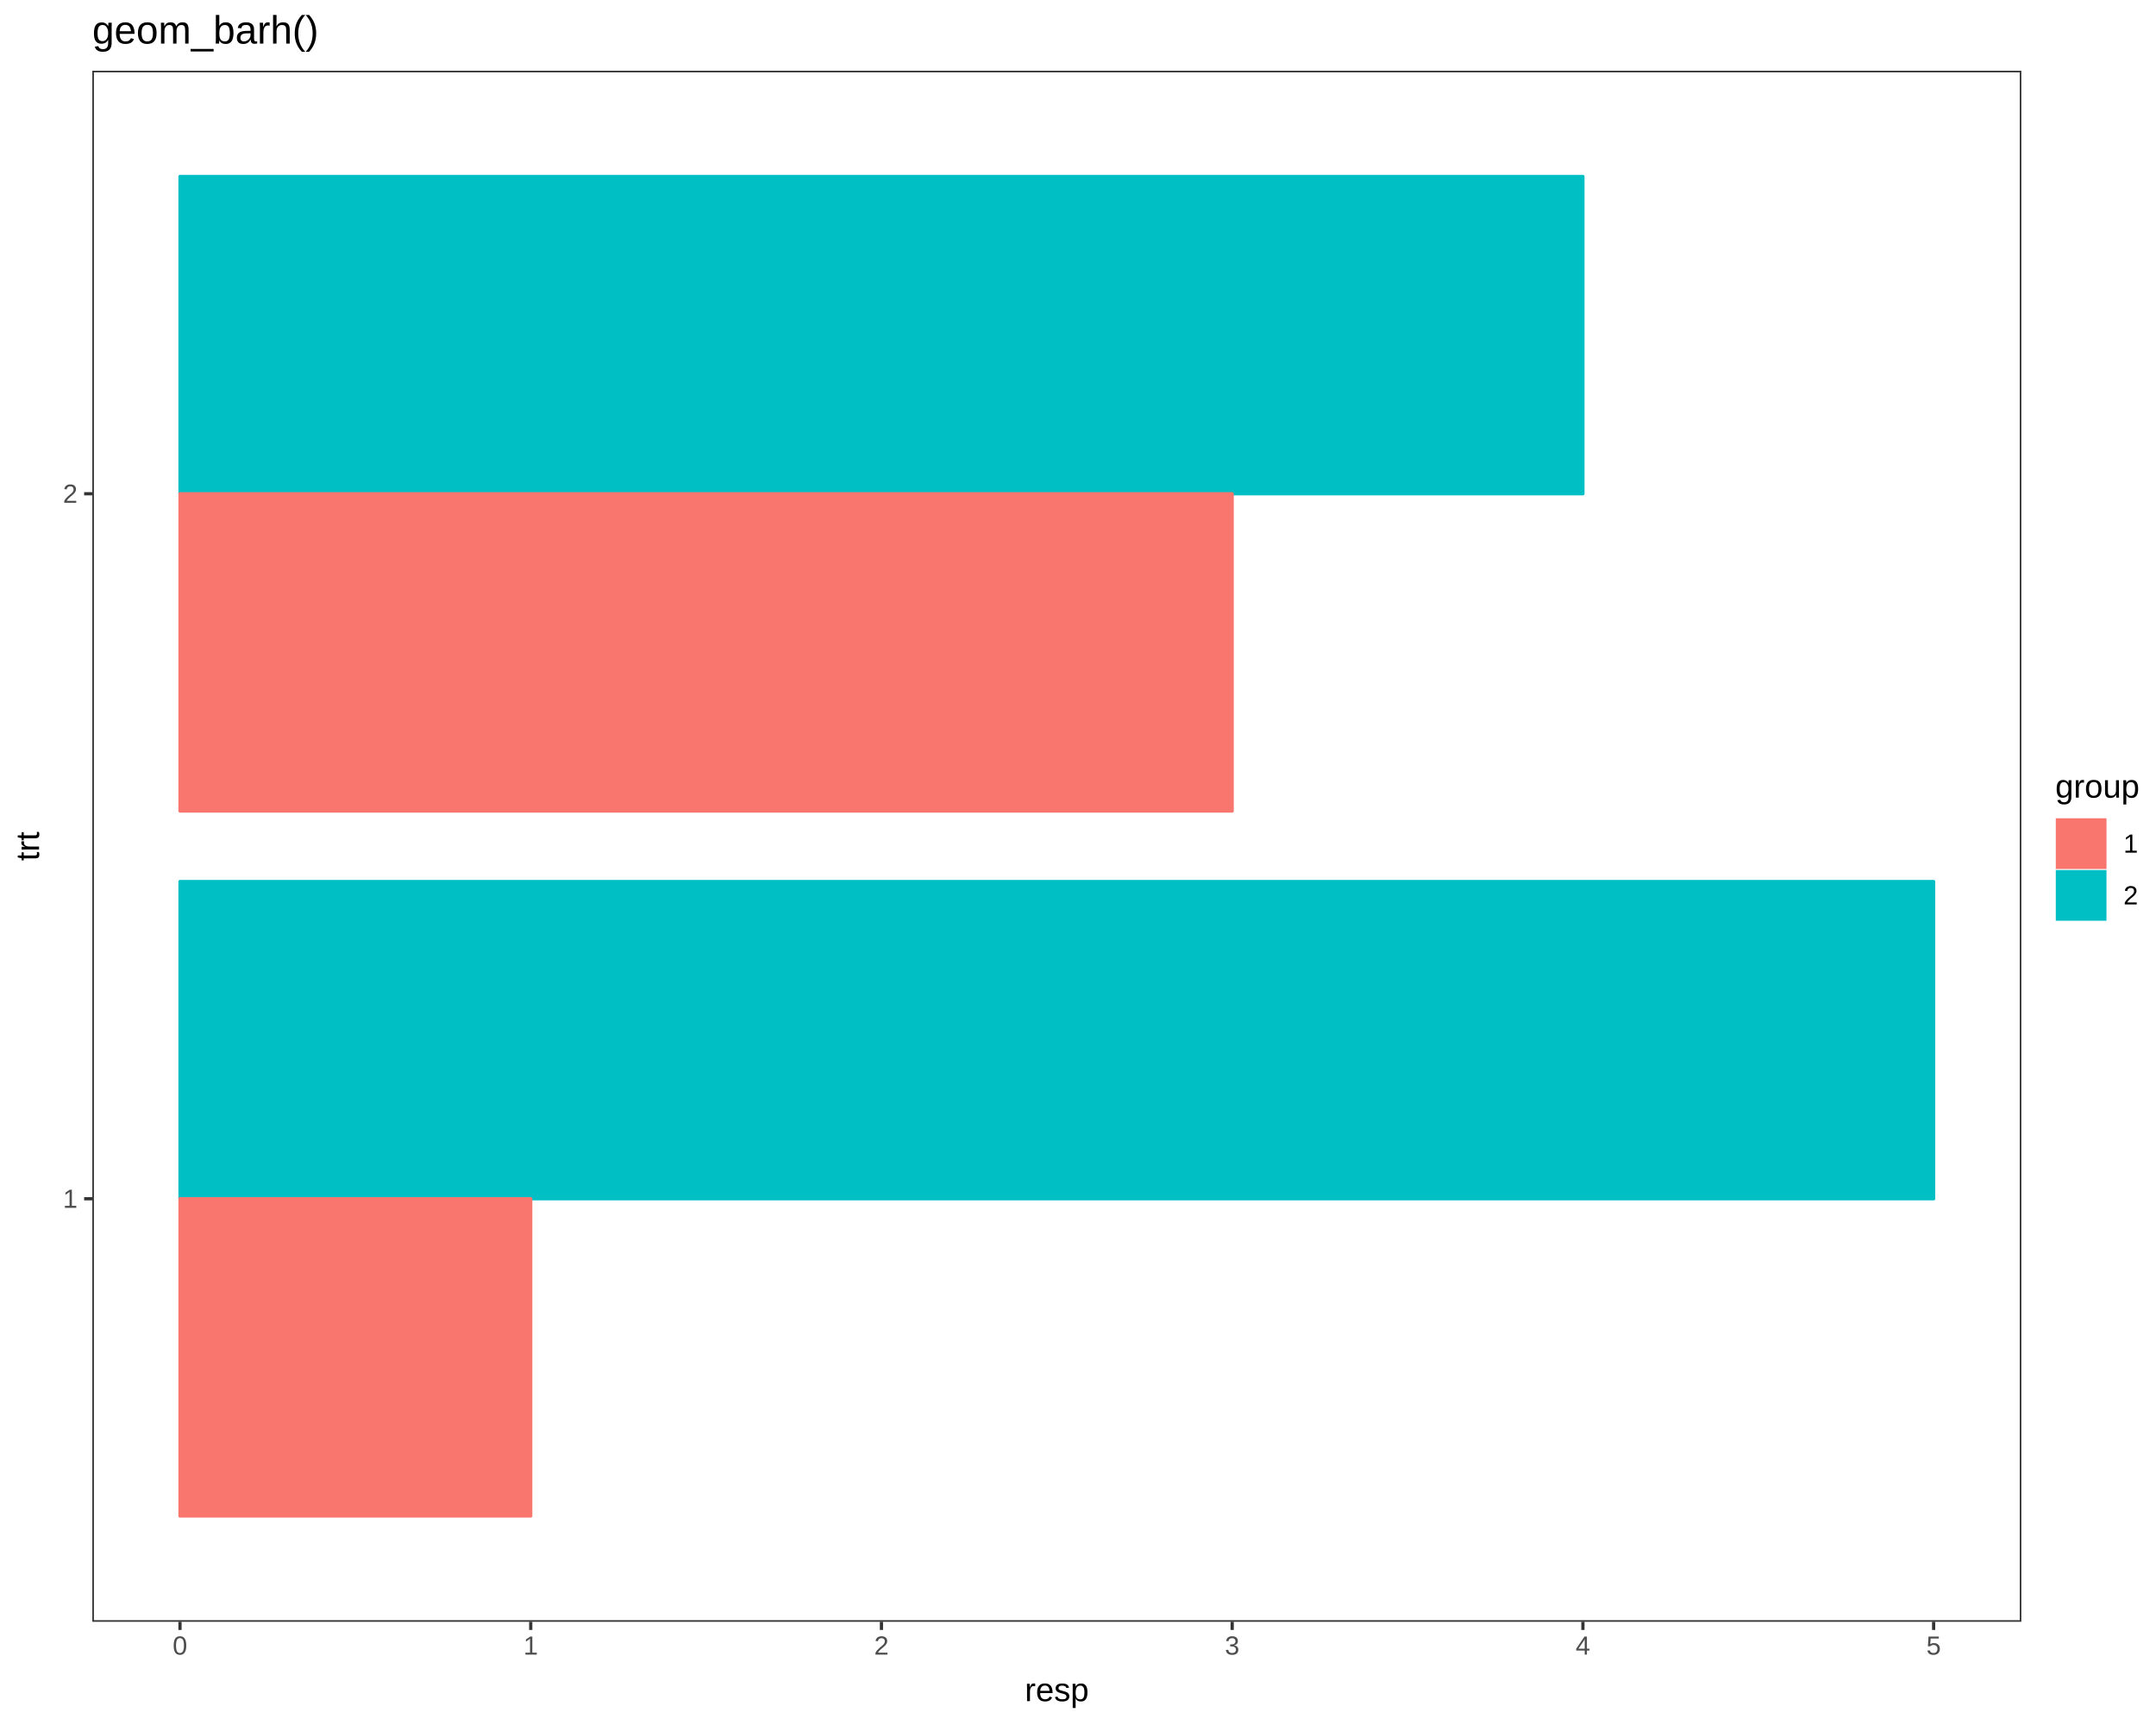
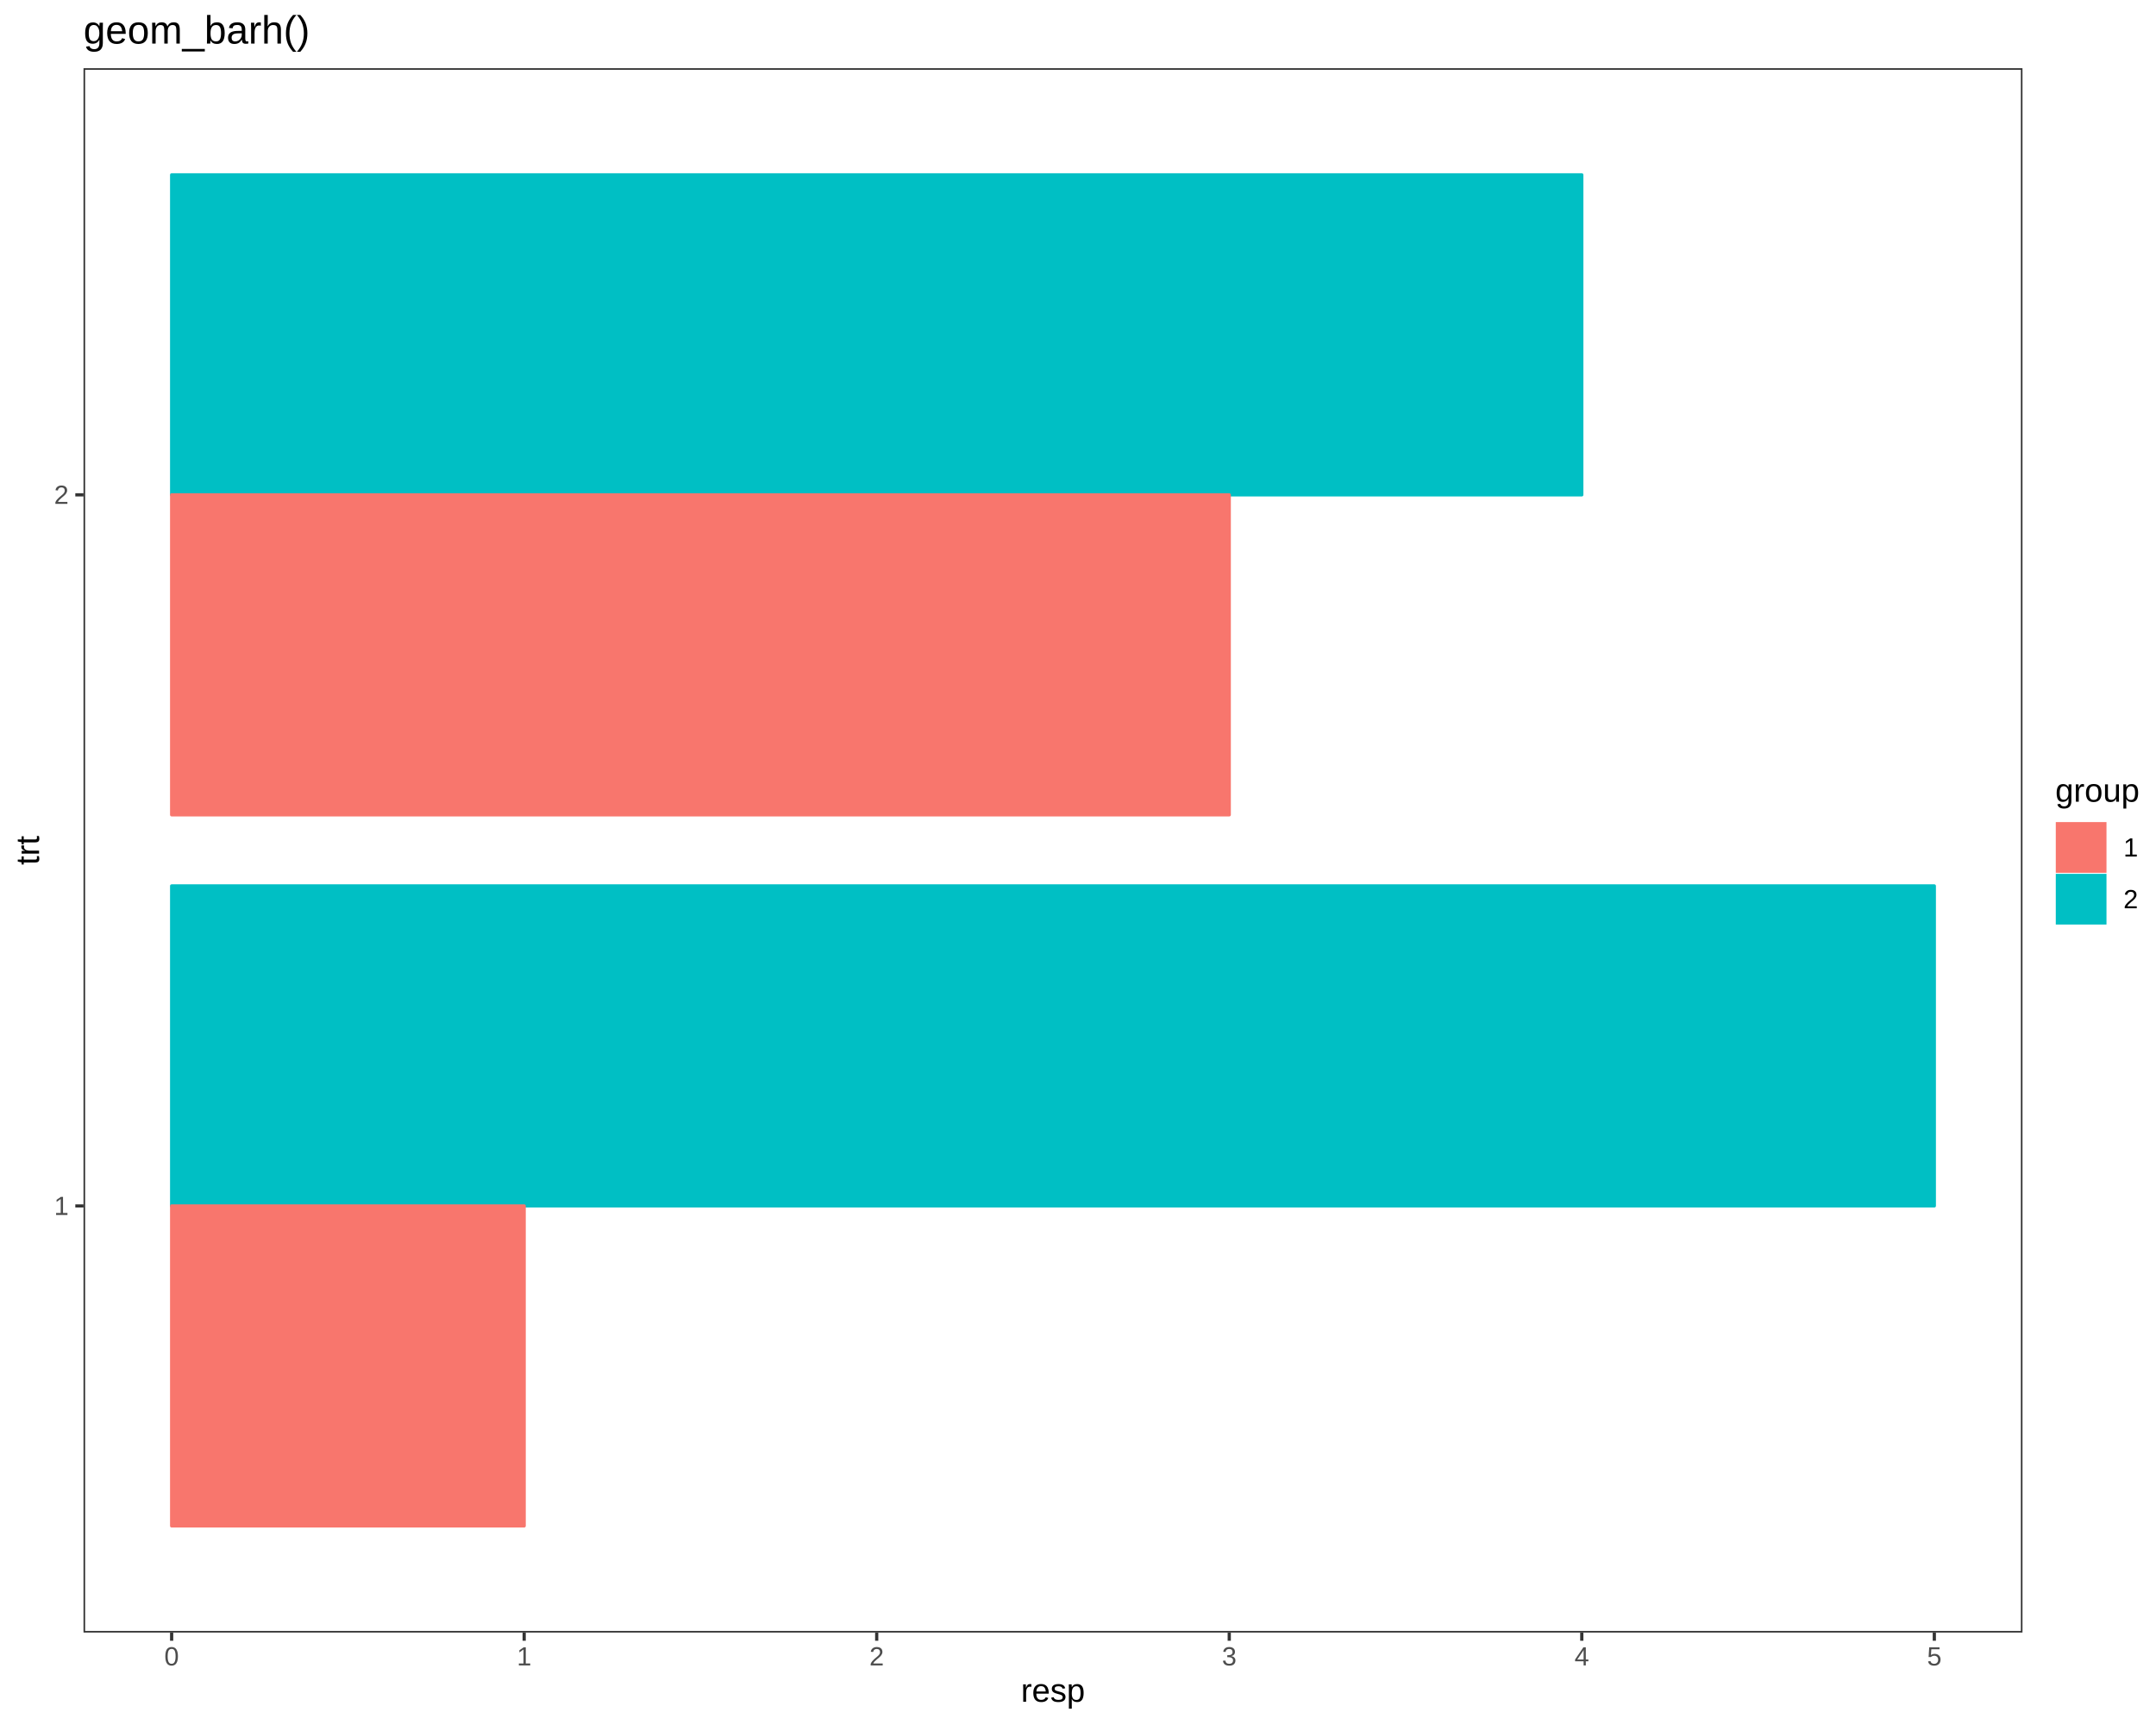
<svg xmlns="http://www.w3.org/2000/svg" viewBox="0 0 720.00 576.00">
  <defs>
    <style type="text/css">
    line, polyline, polygon, path, rect, circle {
      fill: none;
      stroke: #000000;
      stroke-linecap: round;
      stroke-linejoin: round;
      stroke-miterlimit: 10.00;
    }
  </style>
  </defs>
  <rect width="100%" height="100%" style="stroke: none; fill: #FFFFFF;" />
  <rect x="0.00" y="0.00" width="720.00" height="576.00" style="stroke-width: 1.07; stroke: #FFFFFF; fill: #FFFFFF;" />
  <defs>
-     <clipPath id="cpMzAuODN8Njc1LjAzfDU0MS41M3wyMy42Mg==">
-       <rect x="30.83" y="23.62" width="644.20" height="517.91" />
+     <clipPath id="cpMjcuODl8Njc1LjQxfDU0NS4xM3wyMi43Nw==">
+       <rect x="27.89" y="22.77" width="647.52" height="522.36" />
    </clipPath>
  </defs>
-   <rect x="30.83" y="23.62" width="644.20" height="517.91" style="stroke-width: 1.07; stroke: none; fill: #FFFFFF;" clip-path="url(#cpMzAuODN8Njc1LjAzfDU0MS41M3wyMy42Mg==)" />
-   <rect x="60.11" y="294.35" width="585.63" height="105.94" style="stroke-width: 1.07; stroke: #00BFC4; stroke-linecap: butt; fill: #00BFC4;" clip-path="url(#cpMzAuODN8Njc1LjAzfDU0MS41M3wyMy42Mg==)" />
-   <rect x="60.11" y="400.28" width="117.13" height="105.94" style="stroke-width: 1.07; stroke: #F8766D; stroke-linecap: butt; fill: #F8766D;" clip-path="url(#cpMzAuODN8Njc1LjAzfDU0MS41M3wyMy42Mg==)" />
-   <rect x="60.11" y="58.93" width="468.51" height="105.94" style="stroke-width: 1.07; stroke: #00BFC4; stroke-linecap: butt; fill: #00BFC4;" clip-path="url(#cpMzAuODN8Njc1LjAzfDU0MS41M3wyMy42Mg==)" />
-   <rect x="60.11" y="164.87" width="351.38" height="105.94" style="stroke-width: 1.07; stroke: #F8766D; stroke-linecap: butt; fill: #F8766D;" clip-path="url(#cpMzAuODN8Njc1LjAzfDU0MS41M3wyMy42Mg==)" />
-   <rect x="30.83" y="23.62" width="644.20" height="517.91" style="stroke-width: 1.07; stroke: #333333;" clip-path="url(#cpMzAuODN8Njc1LjAzfDU0MS41M3wyMy42Mg==)" />
+   <rect x="27.89" y="22.77" width="647.52" height="522.36" style="stroke-width: 1.07; stroke: none; fill: #FFFFFF;" clip-path="url(#cpMjcuODl8Njc1LjQxfDU0NS4xM3wyMi43Nw==)" />
+   <rect x="57.32" y="295.82" width="588.65" height="106.85" style="stroke-width: 1.07; stroke: #00BFC4; stroke-linecap: butt; fill: #00BFC4;" clip-path="url(#cpMjcuODl8Njc1LjQxfDU0NS4xM3wyMi43Nw==)" />
+   <rect x="57.32" y="402.67" width="117.73" height="106.85" style="stroke-width: 1.07; stroke: #F8766D; stroke-linecap: butt; fill: #F8766D;" clip-path="url(#cpMjcuODl8Njc1LjQxfDU0NS4xM3wyMi43Nw==)" />
+   <rect x="57.32" y="58.39" width="470.92" height="106.85" style="stroke-width: 1.07; stroke: #00BFC4; stroke-linecap: butt; fill: #00BFC4;" clip-path="url(#cpMjcuODl8Njc1LjQxfDU0NS4xM3wyMi43Nw==)" />
+   <rect x="57.32" y="165.23" width="353.19" height="106.85" style="stroke-width: 1.07; stroke: #F8766D; stroke-linecap: butt; fill: #F8766D;" clip-path="url(#cpMjcuODl8Njc1LjQxfDU0NS4xM3wyMi43Nw==)" />
+   <rect x="27.89" y="22.77" width="647.52" height="522.36" style="stroke-width: 1.07; stroke: #333333;" clip-path="url(#cpMjcuODl8Njc1LjQxfDU0NS4xM3wyMi43Nw==)" />
  <defs>
    <clipPath id="cpMC4wMHw3MjAuMDB8NTc2LjAwfDAuMDA=">
      <rect x="0.00" y="0.00" width="720.00" height="576.00" />
    </clipPath>
  </defs>
  <g clip-path="url(#cpMC4wMHw3MjAuMDB8NTc2LjAwfDAuMDA=)">
-     <text x="21.01" y="403.31" style="font-size: 8.80px; fill: #4D4D4D; font-family: Liberation Sans;" textLength="4.89px" lengthAdjust="spacingAndGlyphs">1</text>
+     <text x="18.06" y="405.69" style="font-size: 8.80px; fill: #4D4D4D; font-family: Liberation Sans;" textLength="4.89px" lengthAdjust="spacingAndGlyphs">1</text>
  </g>
  <g clip-path="url(#cpMC4wMHw3MjAuMDB8NTc2LjAwfDAuMDA=)">
-     <text x="21.01" y="167.89" style="font-size: 8.80px; fill: #4D4D4D; font-family: Liberation Sans;" textLength="4.89px" lengthAdjust="spacingAndGlyphs">2</text>
+     <text x="18.06" y="168.26" style="font-size: 8.80px; fill: #4D4D4D; font-family: Liberation Sans;" textLength="4.89px" lengthAdjust="spacingAndGlyphs">2</text>
  </g>
-   <polyline points="28.09,400.28 30.83,400.28 " style="stroke-width: 1.07; stroke: #333333; stroke-linecap: butt;" clip-path="url(#cpMC4wMHw3MjAuMDB8NTc2LjAwfDAuMDA=)" />
-   <polyline points="28.09,164.87 30.83,164.87 " style="stroke-width: 1.07; stroke: #333333; stroke-linecap: butt;" clip-path="url(#cpMC4wMHw3MjAuMDB8NTc2LjAwfDAuMDA=)" />
-   <polyline points="60.11,544.27 60.11,541.53 " style="stroke-width: 1.07; stroke: #333333; stroke-linecap: butt;" clip-path="url(#cpMC4wMHw3MjAuMDB8NTc2LjAwfDAuMDA=)" />
-   <polyline points="177.24,544.27 177.24,541.53 " style="stroke-width: 1.07; stroke: #333333; stroke-linecap: butt;" clip-path="url(#cpMC4wMHw3MjAuMDB8NTc2LjAwfDAuMDA=)" />
-   <polyline points="294.36,544.27 294.36,541.53 " style="stroke-width: 1.07; stroke: #333333; stroke-linecap: butt;" clip-path="url(#cpMC4wMHw3MjAuMDB8NTc2LjAwfDAuMDA=)" />
-   <polyline points="411.49,544.27 411.49,541.53 " style="stroke-width: 1.07; stroke: #333333; stroke-linecap: butt;" clip-path="url(#cpMC4wMHw3MjAuMDB8NTc2LjAwfDAuMDA=)" />
-   <polyline points="528.62,544.27 528.62,541.53 " style="stroke-width: 1.07; stroke: #333333; stroke-linecap: butt;" clip-path="url(#cpMC4wMHw3MjAuMDB8NTc2LjAwfDAuMDA=)" />
-   <polyline points="645.74,544.27 645.74,541.53 " style="stroke-width: 1.07; stroke: #333333; stroke-linecap: butt;" clip-path="url(#cpMC4wMHw3MjAuMDB8NTc2LjAwfDAuMDA=)" />
+   <polyline points="25.15,402.67 27.89,402.67 " style="stroke-width: 1.07; stroke: #333333; stroke-linecap: butt;" clip-path="url(#cpMC4wMHw3MjAuMDB8NTc2LjAwfDAuMDA=)" />
+   <polyline points="25.15,165.23 27.89,165.23 " style="stroke-width: 1.07; stroke: #333333; stroke-linecap: butt;" clip-path="url(#cpMC4wMHw3MjAuMDB8NTc2LjAwfDAuMDA=)" />
+   <polyline points="57.32,547.87 57.32,545.13 " style="stroke-width: 1.07; stroke: #333333; stroke-linecap: butt;" clip-path="url(#cpMC4wMHw3MjAuMDB8NTc2LjAwfDAuMDA=)" />
+   <polyline points="175.05,547.87 175.05,545.13 " style="stroke-width: 1.07; stroke: #333333; stroke-linecap: butt;" clip-path="url(#cpMC4wMHw3MjAuMDB8NTc2LjAwfDAuMDA=)" />
+   <polyline points="292.78,547.87 292.78,545.13 " style="stroke-width: 1.07; stroke: #333333; stroke-linecap: butt;" clip-path="url(#cpMC4wMHw3MjAuMDB8NTc2LjAwfDAuMDA=)" />
+   <polyline points="410.51,547.87 410.51,545.13 " style="stroke-width: 1.07; stroke: #333333; stroke-linecap: butt;" clip-path="url(#cpMC4wMHw3MjAuMDB8NTc2LjAwfDAuMDA=)" />
+   <polyline points="528.24,547.87 528.24,545.13 " style="stroke-width: 1.07; stroke: #333333; stroke-linecap: butt;" clip-path="url(#cpMC4wMHw3MjAuMDB8NTc2LjAwfDAuMDA=)" />
+   <polyline points="645.97,547.87 645.97,545.13 " style="stroke-width: 1.07; stroke: #333333; stroke-linecap: butt;" clip-path="url(#cpMC4wMHw3MjAuMDB8NTc2LjAwfDAuMDA=)" />
  <g clip-path="url(#cpMC4wMHw3MjAuMDB8NTc2LjAwfDAuMDA=)">
-     <text x="57.66" y="552.51" style="font-size: 8.80px; fill: #4D4D4D; font-family: Liberation Sans;" textLength="4.89px" lengthAdjust="spacingAndGlyphs">0</text>
+     <text x="54.87" y="556.11" style="font-size: 8.80px; fill: #4D4D4D; font-family: Liberation Sans;" textLength="4.89px" lengthAdjust="spacingAndGlyphs">0</text>
  </g>
  <g clip-path="url(#cpMC4wMHw3MjAuMDB8NTc2LjAwfDAuMDA=)">
-     <text x="174.79" y="552.51" style="font-size: 8.80px; fill: #4D4D4D; font-family: Liberation Sans;" textLength="4.89px" lengthAdjust="spacingAndGlyphs">1</text>
+     <text x="172.60" y="556.11" style="font-size: 8.80px; fill: #4D4D4D; font-family: Liberation Sans;" textLength="4.89px" lengthAdjust="spacingAndGlyphs">1</text>
  </g>
  <g clip-path="url(#cpMC4wMHw3MjAuMDB8NTc2LjAwfDAuMDA=)">
-     <text x="291.92" y="552.51" style="font-size: 8.80px; fill: #4D4D4D; font-family: Liberation Sans;" textLength="4.89px" lengthAdjust="spacingAndGlyphs">2</text>
+     <text x="290.33" y="556.11" style="font-size: 8.80px; fill: #4D4D4D; font-family: Liberation Sans;" textLength="4.89px" lengthAdjust="spacingAndGlyphs">2</text>
  </g>
  <g clip-path="url(#cpMC4wMHw3MjAuMDB8NTc2LjAwfDAuMDA=)">
-     <text x="409.04" y="552.51" style="font-size: 8.80px; fill: #4D4D4D; font-family: Liberation Sans;" textLength="4.89px" lengthAdjust="spacingAndGlyphs">3</text>
+     <text x="408.07" y="556.11" style="font-size: 8.80px; fill: #4D4D4D; font-family: Liberation Sans;" textLength="4.89px" lengthAdjust="spacingAndGlyphs">3</text>
  </g>
  <g clip-path="url(#cpMC4wMHw3MjAuMDB8NTc2LjAwfDAuMDA=)">
-     <text x="526.17" y="552.51" style="font-size: 8.80px; fill: #4D4D4D; font-family: Liberation Sans;" textLength="4.89px" lengthAdjust="spacingAndGlyphs">4</text>
+     <text x="525.80" y="556.11" style="font-size: 8.80px; fill: #4D4D4D; font-family: Liberation Sans;" textLength="4.89px" lengthAdjust="spacingAndGlyphs">4</text>
  </g>
  <g clip-path="url(#cpMC4wMHw3MjAuMDB8NTc2LjAwfDAuMDA=)">
-     <text x="643.30" y="552.51" style="font-size: 8.80px; fill: #4D4D4D; font-family: Liberation Sans;" textLength="4.89px" lengthAdjust="spacingAndGlyphs">5</text>
+     <text x="643.53" y="556.11" style="font-size: 8.80px; fill: #4D4D4D; font-family: Liberation Sans;" textLength="4.89px" lengthAdjust="spacingAndGlyphs">5</text>
  </g>
  <g clip-path="url(#cpMC4wMHw3MjAuMDB8NTc2LjAwfDAuMDA=)">
-     <text x="342.22" y="568.04" style="font-size: 11.00px; font-family: Liberation Sans;" textLength="21.41px" lengthAdjust="spacingAndGlyphs">resp</text>
+     <text x="340.94" y="568.24" style="font-size: 11.00px; font-family: Liberation Sans;" textLength="21.41px" lengthAdjust="spacingAndGlyphs">resp</text>
  </g>
  <g clip-path="url(#cpMC4wMHw3MjAuMDB8NTc2LjAwfDAuMDA=)">
-     <text transform="translate(13.04,287.47) rotate(-90)" style="font-size: 11.00px; font-family: Liberation Sans;" textLength="9.78px" lengthAdjust="spacingAndGlyphs">trt</text>
+     <text transform="translate(13.04,288.84) rotate(-90)" style="font-size: 11.00px; font-family: Liberation Sans;" textLength="9.78px" lengthAdjust="spacingAndGlyphs">trt</text>
  </g>
-   <rect x="686.36" y="257.53" width="28.16" height="50.09" style="stroke-width: 1.07; stroke: none; fill: #FFFFFF;" clip-path="url(#cpMC4wMHw3MjAuMDB8NTc2LjAwfDAuMDA=)" />
+   <rect x="686.36" y="259.01" width="28.16" height="49.88" style="stroke-width: 1.07; stroke: none; fill: #FFFFFF;" clip-path="url(#cpMC4wMHw3MjAuMDB8NTc2LjAwfDAuMDA=)" />
  <g clip-path="url(#cpMC4wMHw3MjAuMDB8NTc2LjAwfDAuMDA=)">
-     <text x="686.36" y="266.34" style="font-size: 11.00px; font-family: Liberation Sans;" textLength="28.16px" lengthAdjust="spacingAndGlyphs">group</text>
+     <text x="686.36" y="267.71" style="font-size: 11.00px; font-family: Liberation Sans;" textLength="28.16px" lengthAdjust="spacingAndGlyphs">group</text>
  </g>
-   <rect x="686.36" y="273.06" width="17.28" height="17.28" style="stroke-width: 1.07; stroke: none; fill: #FFFFFF;" clip-path="url(#cpMC4wMHw3MjAuMDB8NTc2LjAwfDAuMDA=)" />
-   <rect x="687.07" y="273.77" width="15.86" height="15.86" style="stroke-width: 1.07; stroke: #F8766D; stroke-linejoin: miter; fill: #F8766D;" clip-path="url(#cpMC4wMHw3MjAuMDB8NTc2LjAwfDAuMDA=)" />
-   <rect x="686.36" y="290.34" width="17.28" height="17.28" style="stroke-width: 1.07; stroke: none; fill: #FFFFFF;" clip-path="url(#cpMC4wMHw3MjAuMDB8NTc2LjAwfDAuMDA=)" />
-   <rect x="687.07" y="291.05" width="15.86" height="15.86" style="stroke-width: 1.07; stroke: #00BFC4; stroke-linejoin: miter; fill: #00BFC4;" clip-path="url(#cpMC4wMHw3MjAuMDB8NTc2LjAwfDAuMDA=)" />
+   <rect x="686.36" y="274.33" width="17.28" height="17.28" style="stroke-width: 1.07; stroke: none; fill: #FFFFFF;" clip-path="url(#cpMC4wMHw3MjAuMDB8NTc2LjAwfDAuMDA=)" />
+   <rect x="687.07" y="275.04" width="15.86" height="15.86" style="stroke-width: 1.07; stroke: #F8766D; stroke-linejoin: miter; fill: #F8766D;" clip-path="url(#cpMC4wMHw3MjAuMDB8NTc2LjAwfDAuMDA=)" />
+   <rect x="686.36" y="291.61" width="17.28" height="17.28" style="stroke-width: 1.07; stroke: none; fill: #FFFFFF;" clip-path="url(#cpMC4wMHw3MjAuMDB8NTc2LjAwfDAuMDA=)" />
+   <rect x="687.07" y="292.32" width="15.86" height="15.86" style="stroke-width: 1.07; stroke: #00BFC4; stroke-linejoin: miter; fill: #00BFC4;" clip-path="url(#cpMC4wMHw3MjAuMDB8NTc2LjAwfDAuMDA=)" />
  <g clip-path="url(#cpMC4wMHw3MjAuMDB8NTc2LjAwfDAuMDA=)">
-     <text x="709.12" y="284.72" style="font-size: 8.80px; font-family: Liberation Sans;" textLength="4.89px" lengthAdjust="spacingAndGlyphs">1</text>
+     <text x="709.12" y="286.00" style="font-size: 8.80px; font-family: Liberation Sans;" textLength="4.89px" lengthAdjust="spacingAndGlyphs">1</text>
  </g>
  <g clip-path="url(#cpMC4wMHw3MjAuMDB8NTc2LjAwfDAuMDA=)">
-     <text x="709.12" y="302.00" style="font-size: 8.80px; font-family: Liberation Sans;" textLength="4.89px" lengthAdjust="spacingAndGlyphs">2</text>
+     <text x="709.12" y="303.28" style="font-size: 8.80px; font-family: Liberation Sans;" textLength="4.89px" lengthAdjust="spacingAndGlyphs">2</text>
  </g>
  <g clip-path="url(#cpMC4wMHw3MjAuMDB8NTc2LjAwfDAuMDA=)">
-     <text x="30.83" y="14.56" style="font-size: 13.20px; font-family: Liberation Sans;" textLength="75.45px" lengthAdjust="spacingAndGlyphs">geom_barh()</text>
+     <text x="27.89" y="14.56" style="font-size: 13.20px; font-family: Liberation Sans;" textLength="75.45px" lengthAdjust="spacingAndGlyphs">geom_barh()</text>
  </g>
</svg>
